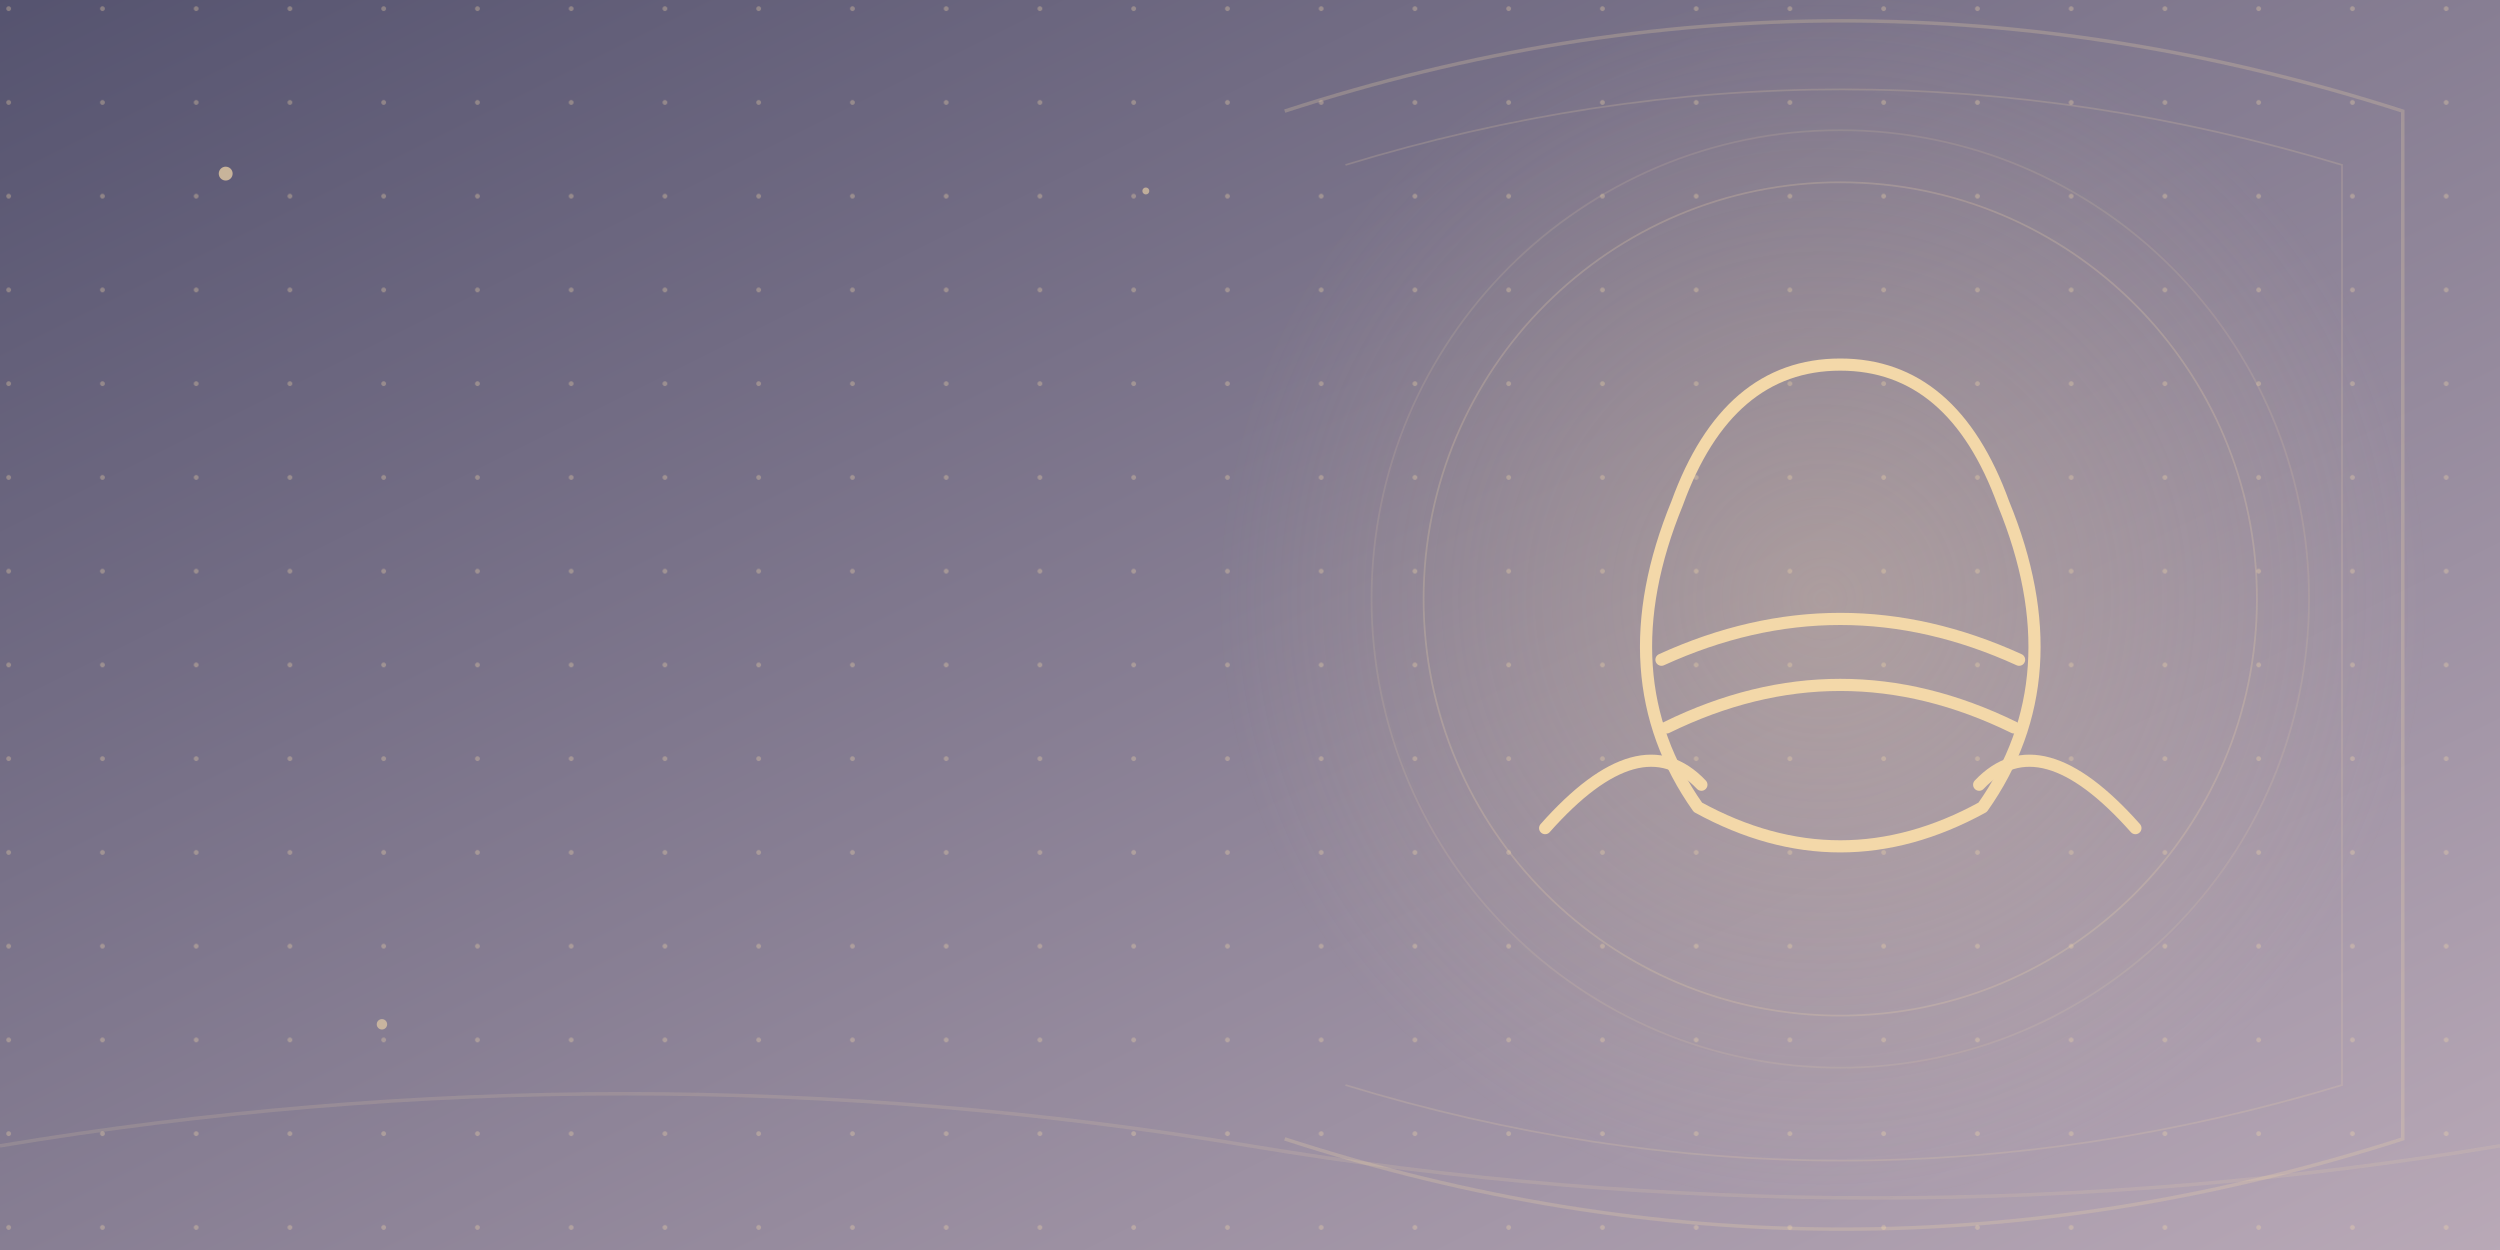
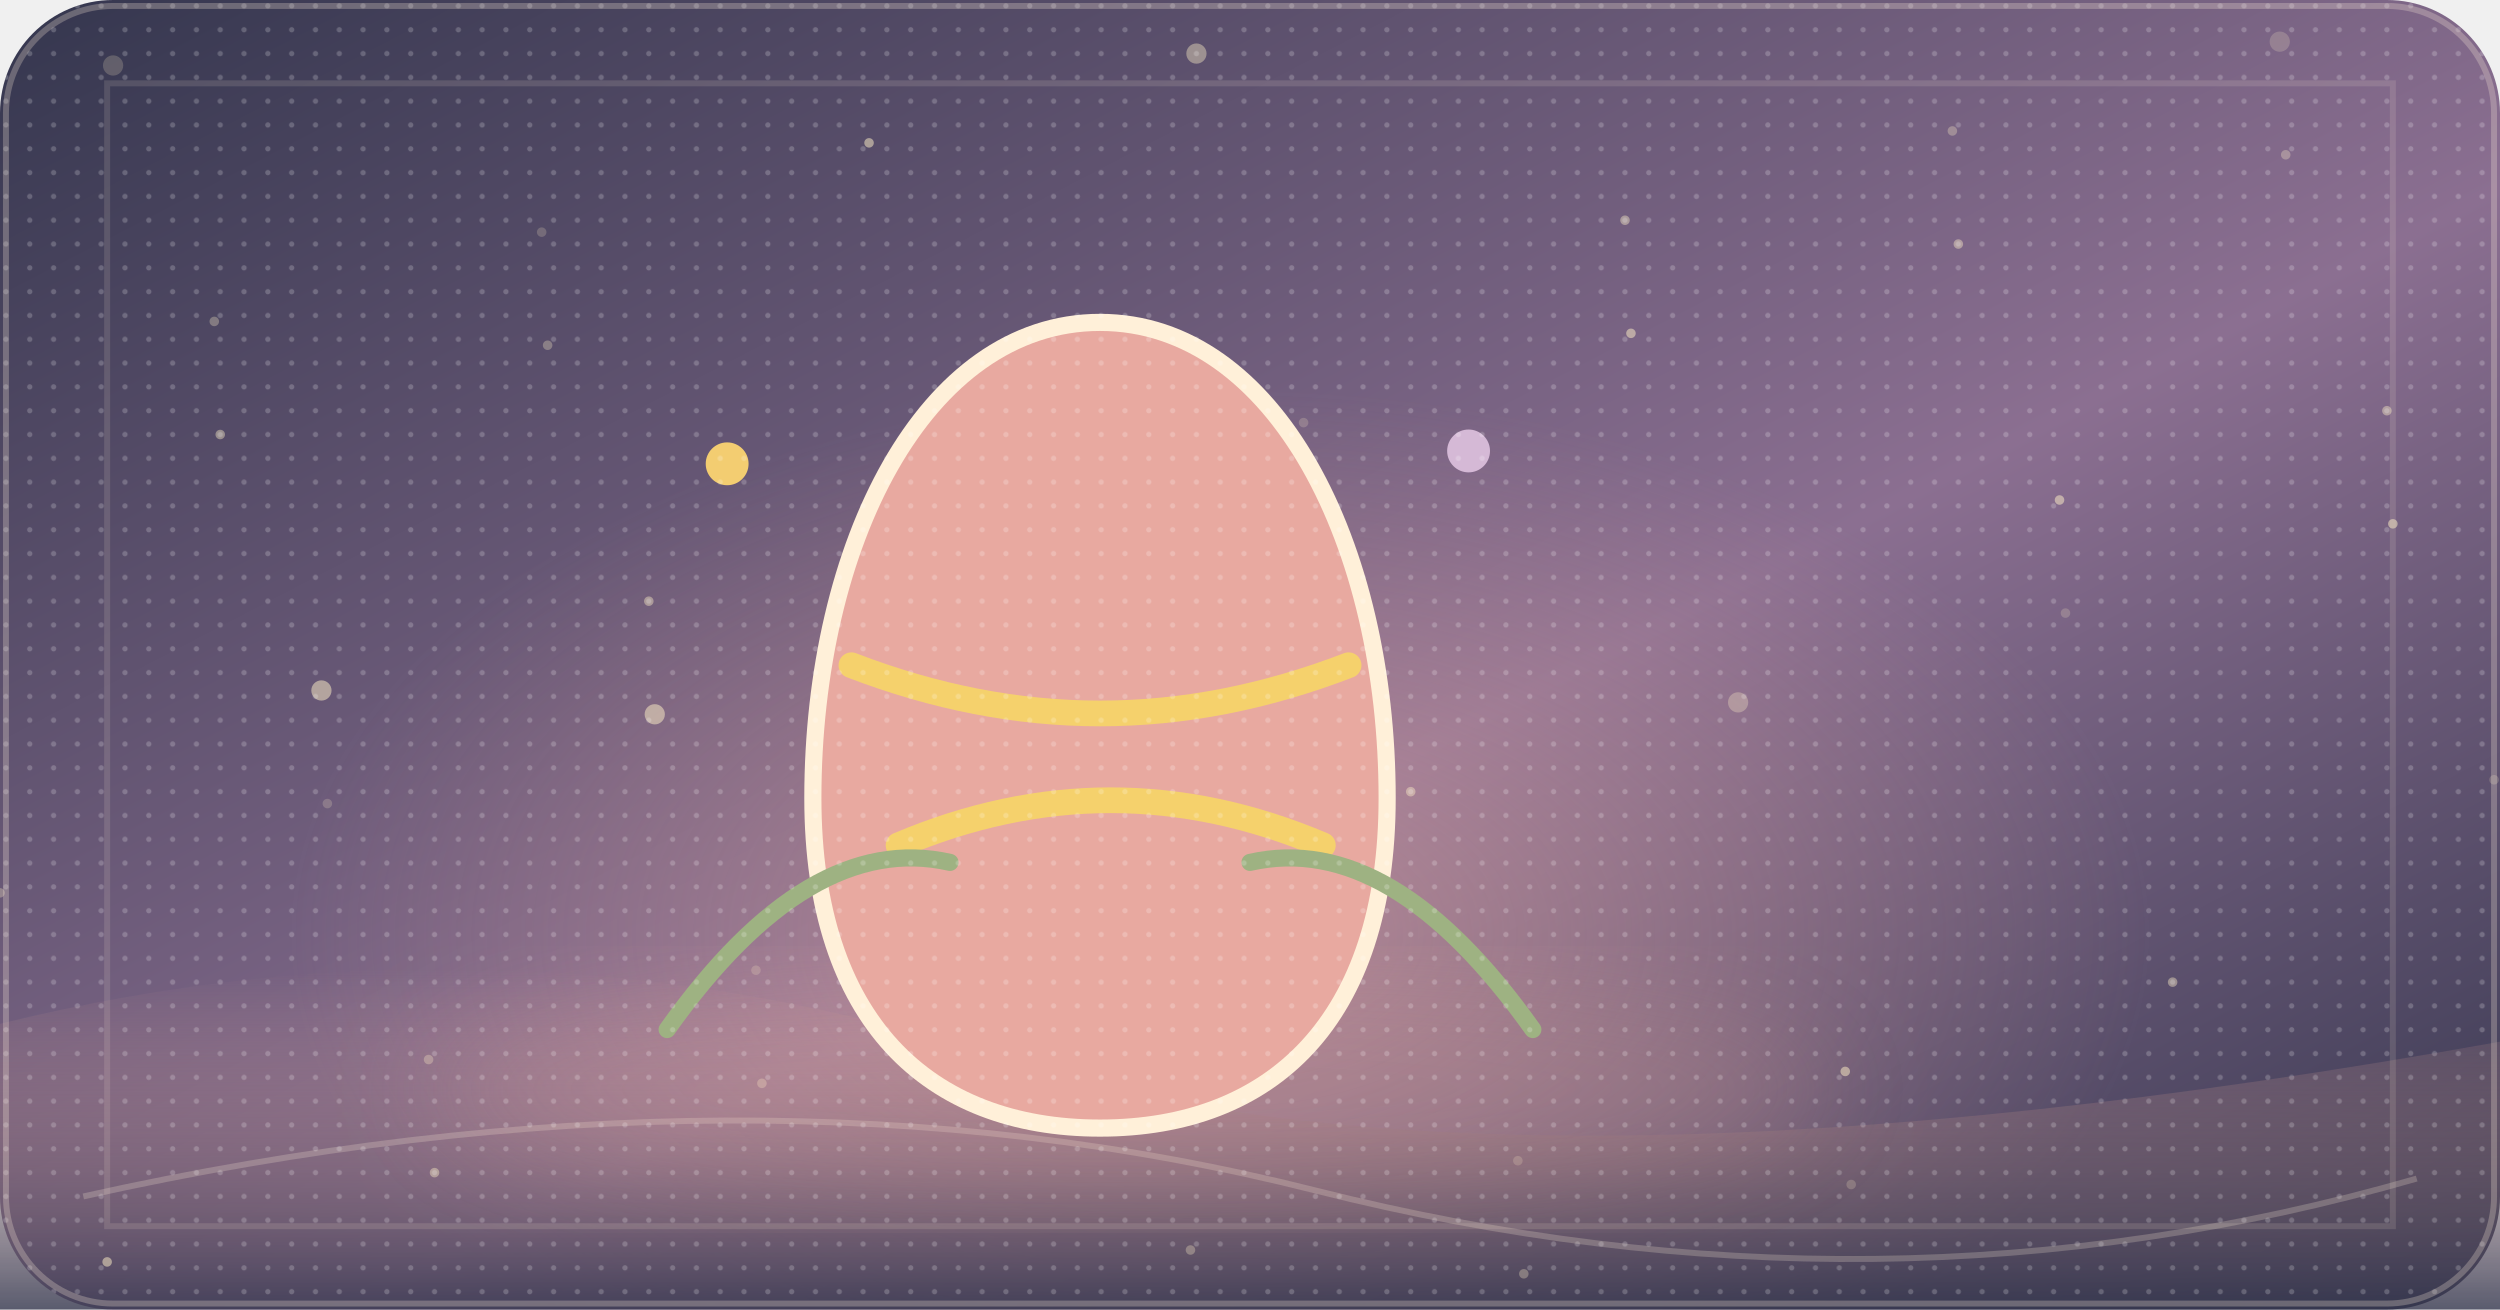
- <svg xmlns="http://www.w3.org/2000/svg" viewBox="0 0 1440 720" role="img" aria-label="Easter festival artwork">
+ <svg xmlns="http://www.w3.org/2000/svg" viewBox="0 0 420 220" role="img" aria-label="Easter festival artwork">
  <defs>
-     <linearGradient id="bg" x2="1" y2="1">
-       <stop stop-color="#55536f" />
-       <stop offset="1" stop-color="#b9a9b7" />
+     <linearGradient id="bg" x1="0" y1="0" x2="1" y2="1">
+       <stop stop-color="#34364e" />
+       <stop offset=".57" stop-color="#8b6f91" />
+       <stop offset="1" stop-color="#34364e" />
    </linearGradient>
-     <radialGradient id="glow">
-       <stop stop-color="#f3d8a9" stop-opacity=".28" />
-       <stop offset="1" stop-color="#f3d8a9" stop-opacity="0" />
+     <radialGradient id="halo">
+       <stop stop-color="#e6a9a0" stop-opacity=".48" />
+       <stop offset="1" stop-color="#e6a9a0" stop-opacity="0" />
    </radialGradient>
-     <pattern id="dots" width="54" height="54" patternUnits="userSpaceOnUse">
-       <circle cx="5" cy="5" r="1.4" fill="#f3d8a9" opacity=".32" />
+     <linearGradient id="ground" x1="0" y1="0" x2="0" y2="1">
+       <stop stop-color="#e6a9a0" stop-opacity="0" />
+       <stop offset="1" stop-color="#34364e" stop-opacity=".8" />
+     </linearGradient>
+     <filter id="glow">
+       <feGaussianBlur stdDeviation="9" />
+     </filter>
+     <pattern id="grain" width="4" height="4" patternUnits="userSpaceOnUse">
+       <circle cx="1" cy="1" r=".45" fill="#fff" opacity=".2" />
    </pattern>
  </defs>
-   <rect width="1440" height="720" fill="url(#bg)" />
-   <rect width="1440" height="720" fill="url(#dots)" />
-   <circle cx="1050" cy="345" r="350" fill="url(#glow)" />
-   <circle cx="1060" cy="345" r="240" fill="none" stroke="#f3d8a9" opacity=".22" />
-   <circle cx="1060" cy="345" r="270" fill="none" stroke="#f3d8a9" opacity=".13" />
-   <path d="M740 64 Q1060 -40 1384 64 V656 Q1060 760 740 656" fill="none" stroke="#f3d8a9" stroke-width="2" opacity=".24" />
-   <path d="M775 95 Q1060 8 1349 95 V625 Q1060 712 775 625" fill="none" stroke="#f3d8a9" opacity=".18" />
-   <g transform="translate(1060 345)" fill="none" stroke="#f3d8a9" stroke-width="7" stroke-linecap="round" stroke-linejoin="round">
-     <path d="M-82 120 Q-135 45 -94 -55 Q-65 -135 0 -135 Q65 -135 94 -55 Q135 45 82 120 Q0 165 -82 120Z" />
-     <path d="M-103 35 Q0 -12 103 35 M-100 74 Q0 25 100 74" />
-     <path d="M-170 132 Q-115 70 -80 107 M170 132 Q115 70 80 107" />
+   <rect width="420" height="220" rx="19" fill="url(#bg)" />
+   <ellipse cx="205" cy="157" rx="156" ry="92" fill="url(#halo)" />
+   <path d="M0 172Q85 151 169 178t251-3v45H0Z" fill="url(#ground)" />
+   <path d="M14 201Q126 176 221 200t185-2" fill="none" stroke="#fff1db" stroke-opacity=".22" />
+   <path d="M18 14h384v192H18z" fill="none" stroke="#fff1db" stroke-opacity=".13" rx="17" />
+   <circle cx="19" cy="11" r="1.7" fill="#fff2c8" opacity=".2" />
+   <circle cx="92" cy="58" r="0.8" fill="#fff2c8" opacity=".3" />
+   <circle cx="165" cy="105" r="0.8" fill="#fff2c8" opacity=".4" />
+   <circle cx="238" cy="152" r="0.8" fill="#fff2c8" opacity=".5" />
+   <circle cx="311" cy="199" r="0.8" fill="#fff2c8" opacity=".2" />
+   <circle cx="384" cy="26" r="0.8" fill="#fff2c8" opacity=".3" />
+   <circle cx="37" cy="73" r="0.8" fill="#fff2c8" opacity=".4" />
+   <circle cx="110" cy="120" r="1.7" fill="#fff2c8" opacity=".5" />
+   <circle cx="183" cy="167" r="0.8" fill="#fff2c8" opacity=".2" />
+   <circle cx="256" cy="214" r="0.8" fill="#fff2c8" opacity=".3" />
+   <circle cx="329" cy="41" r="0.8" fill="#fff2c8" opacity=".4" />
+   <circle cx="402" cy="88" r="0.8" fill="#fff2c8" opacity=".5" />
+   <circle cx="55" cy="135" r="0.8" fill="#fff2c8" opacity=".2" />
+   <circle cx="128" cy="182" r="0.8" fill="#fff2c8" opacity=".3" />
+   <circle cx="201" cy="9" r="1.7" fill="#fff2c8" opacity=".4" />
+   <circle cx="274" cy="56" r="0.8" fill="#fff2c8" opacity=".5" />
+   <circle cx="347" cy="103" r="0.8" fill="#fff2c8" opacity=".2" />
+   <circle cx="0" cy="150" r="0.8" fill="#fff2c8" opacity=".3" />
+   <circle cx="73" cy="197" r="0.8" fill="#fff2c8" opacity=".4" />
+   <circle cx="146" cy="24" r="0.8" fill="#fff2c8" opacity=".5" />
+   <circle cx="219" cy="71" r="0.8" fill="#fff2c8" opacity=".2" />
+   <circle cx="292" cy="118" r="1.7" fill="#fff2c8" opacity=".3" />
+   <circle cx="365" cy="165" r="0.8" fill="#fff2c8" opacity=".4" />
+   <circle cx="18" cy="212" r="0.8" fill="#fff2c8" opacity=".5" />
+   <circle cx="91" cy="39" r="0.8" fill="#fff2c8" opacity=".2" />
+   <circle cx="164" cy="86" r="0.8" fill="#fff2c8" opacity=".3" />
+   <circle cx="237" cy="133" r="0.8" fill="#fff2c8" opacity=".4" />
+   <circle cx="310" cy="180" r="0.8" fill="#fff2c8" opacity=".5" />
+   <circle cx="383" cy="7" r="1.7" fill="#fff2c8" opacity=".2" />
+   <circle cx="36" cy="54" r="0.8" fill="#fff2c8" opacity=".3" />
+   <circle cx="109" cy="101" r="0.8" fill="#fff2c8" opacity=".4" />
+   <circle cx="182" cy="148" r="0.8" fill="#fff2c8" opacity=".5" />
+   <circle cx="255" cy="195" r="0.8" fill="#fff2c8" opacity=".2" />
+   <circle cx="328" cy="22" r="0.8" fill="#fff2c8" opacity=".3" />
+   <circle cx="401" cy="69" r="0.8" fill="#fff2c8" opacity=".4" />
+   <circle cx="54" cy="116" r="1.7" fill="#fff2c8" opacity=".5" />
+   <circle cx="127" cy="163" r="0.8" fill="#fff2c8" opacity=".2" />
+   <circle cx="200" cy="210" r="0.8" fill="#fff2c8" opacity=".3" />
+   <circle cx="273" cy="37" r="0.8" fill="#fff2c8" opacity=".4" />
+   <circle cx="346" cy="84" r="0.8" fill="#fff2c8" opacity=".5" />
+   <circle cx="419" cy="131" r="0.8" fill="#fff2c8" opacity=".2" />
+   <circle cx="72" cy="178" r="0.8" fill="#fff2c8" opacity=".3" />
+   <ellipse cx="190" cy="183" rx="118" ry="20" fill="#e6a9a0" opacity=".18" filter="url(#glow)" />
+   <g transform="translate(48 -2) scale(.72)" stroke-linecap="round" stroke-linejoin="round">
+     <path d="M190 78c-41 0-67 52-67 111 0 52 27 77 67 77s67-25 67-77c0-59-26-111-67-111Z" fill="#e8a9a0" stroke="#fff0d9" stroke-width="4" />
+     <path d="M132 158c39 15 77 15 116 0m-105 42c33-14 66-14 99 0" fill="none" stroke="#f5d16c" stroke-width="6" />
+     <path d="M89 243c22-31 44-44 66-39m70 0c22-5 44 8 66 39" fill="none" stroke="#9eb282" stroke-width="4" />
+     <circle cx="103" cy="111" r="5" fill="#f3cd71" />
+     <circle cx="276" cy="108" r="5" fill="#d5b9d6" />
  </g>
-   <path d="M0 660 Q360 600 720 660 T1440 660" fill="none" stroke="#f3d8a9" opacity=".15" stroke-width="2" />
-   <circle cx="130" cy="100" r="4" fill="#f3d8a9" opacity=".7" />
-   <circle cx="220" cy="590" r="3" fill="#f3d8a9" opacity=".6" />
-   <circle cx="660" cy="110" r="2" fill="#f3d8a9" opacity=".6" />
+   <rect width="420" height="220" rx="19" fill="url(#grain)" />
+   <rect x="1" y="1" width="418" height="218" rx="18" fill="none" stroke="#fff1db" stroke-opacity=".26" />
</svg>
